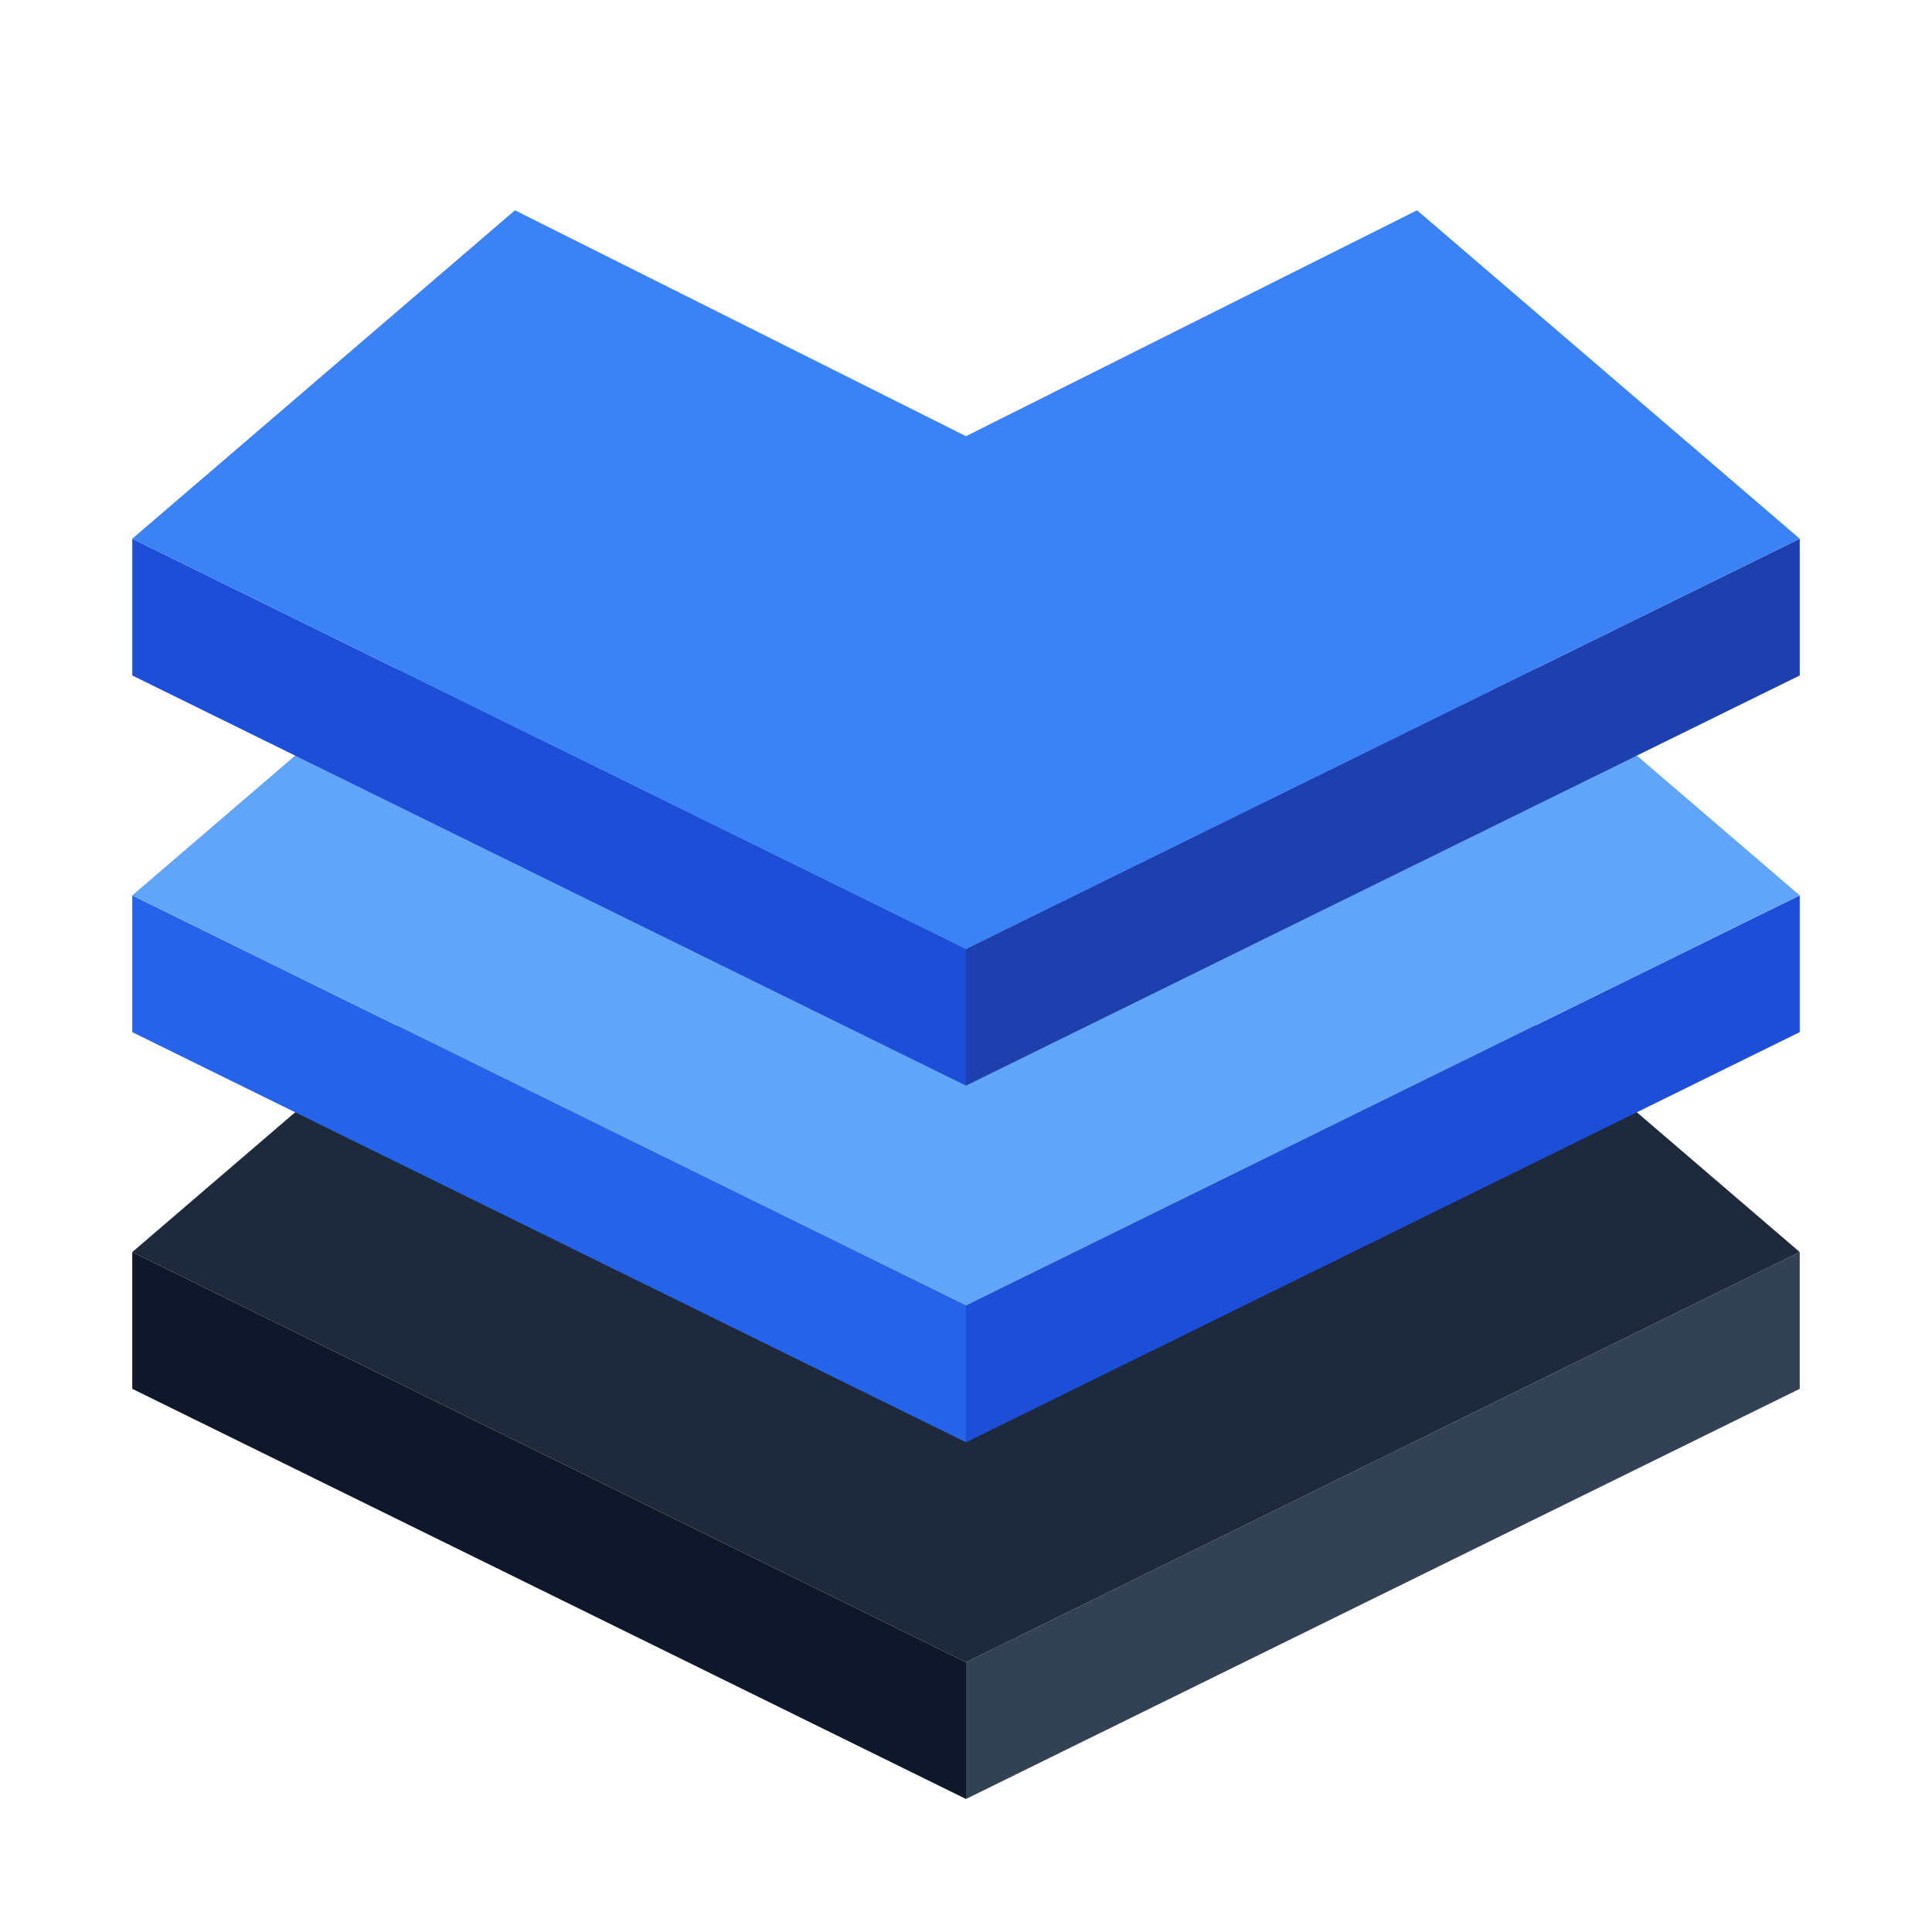
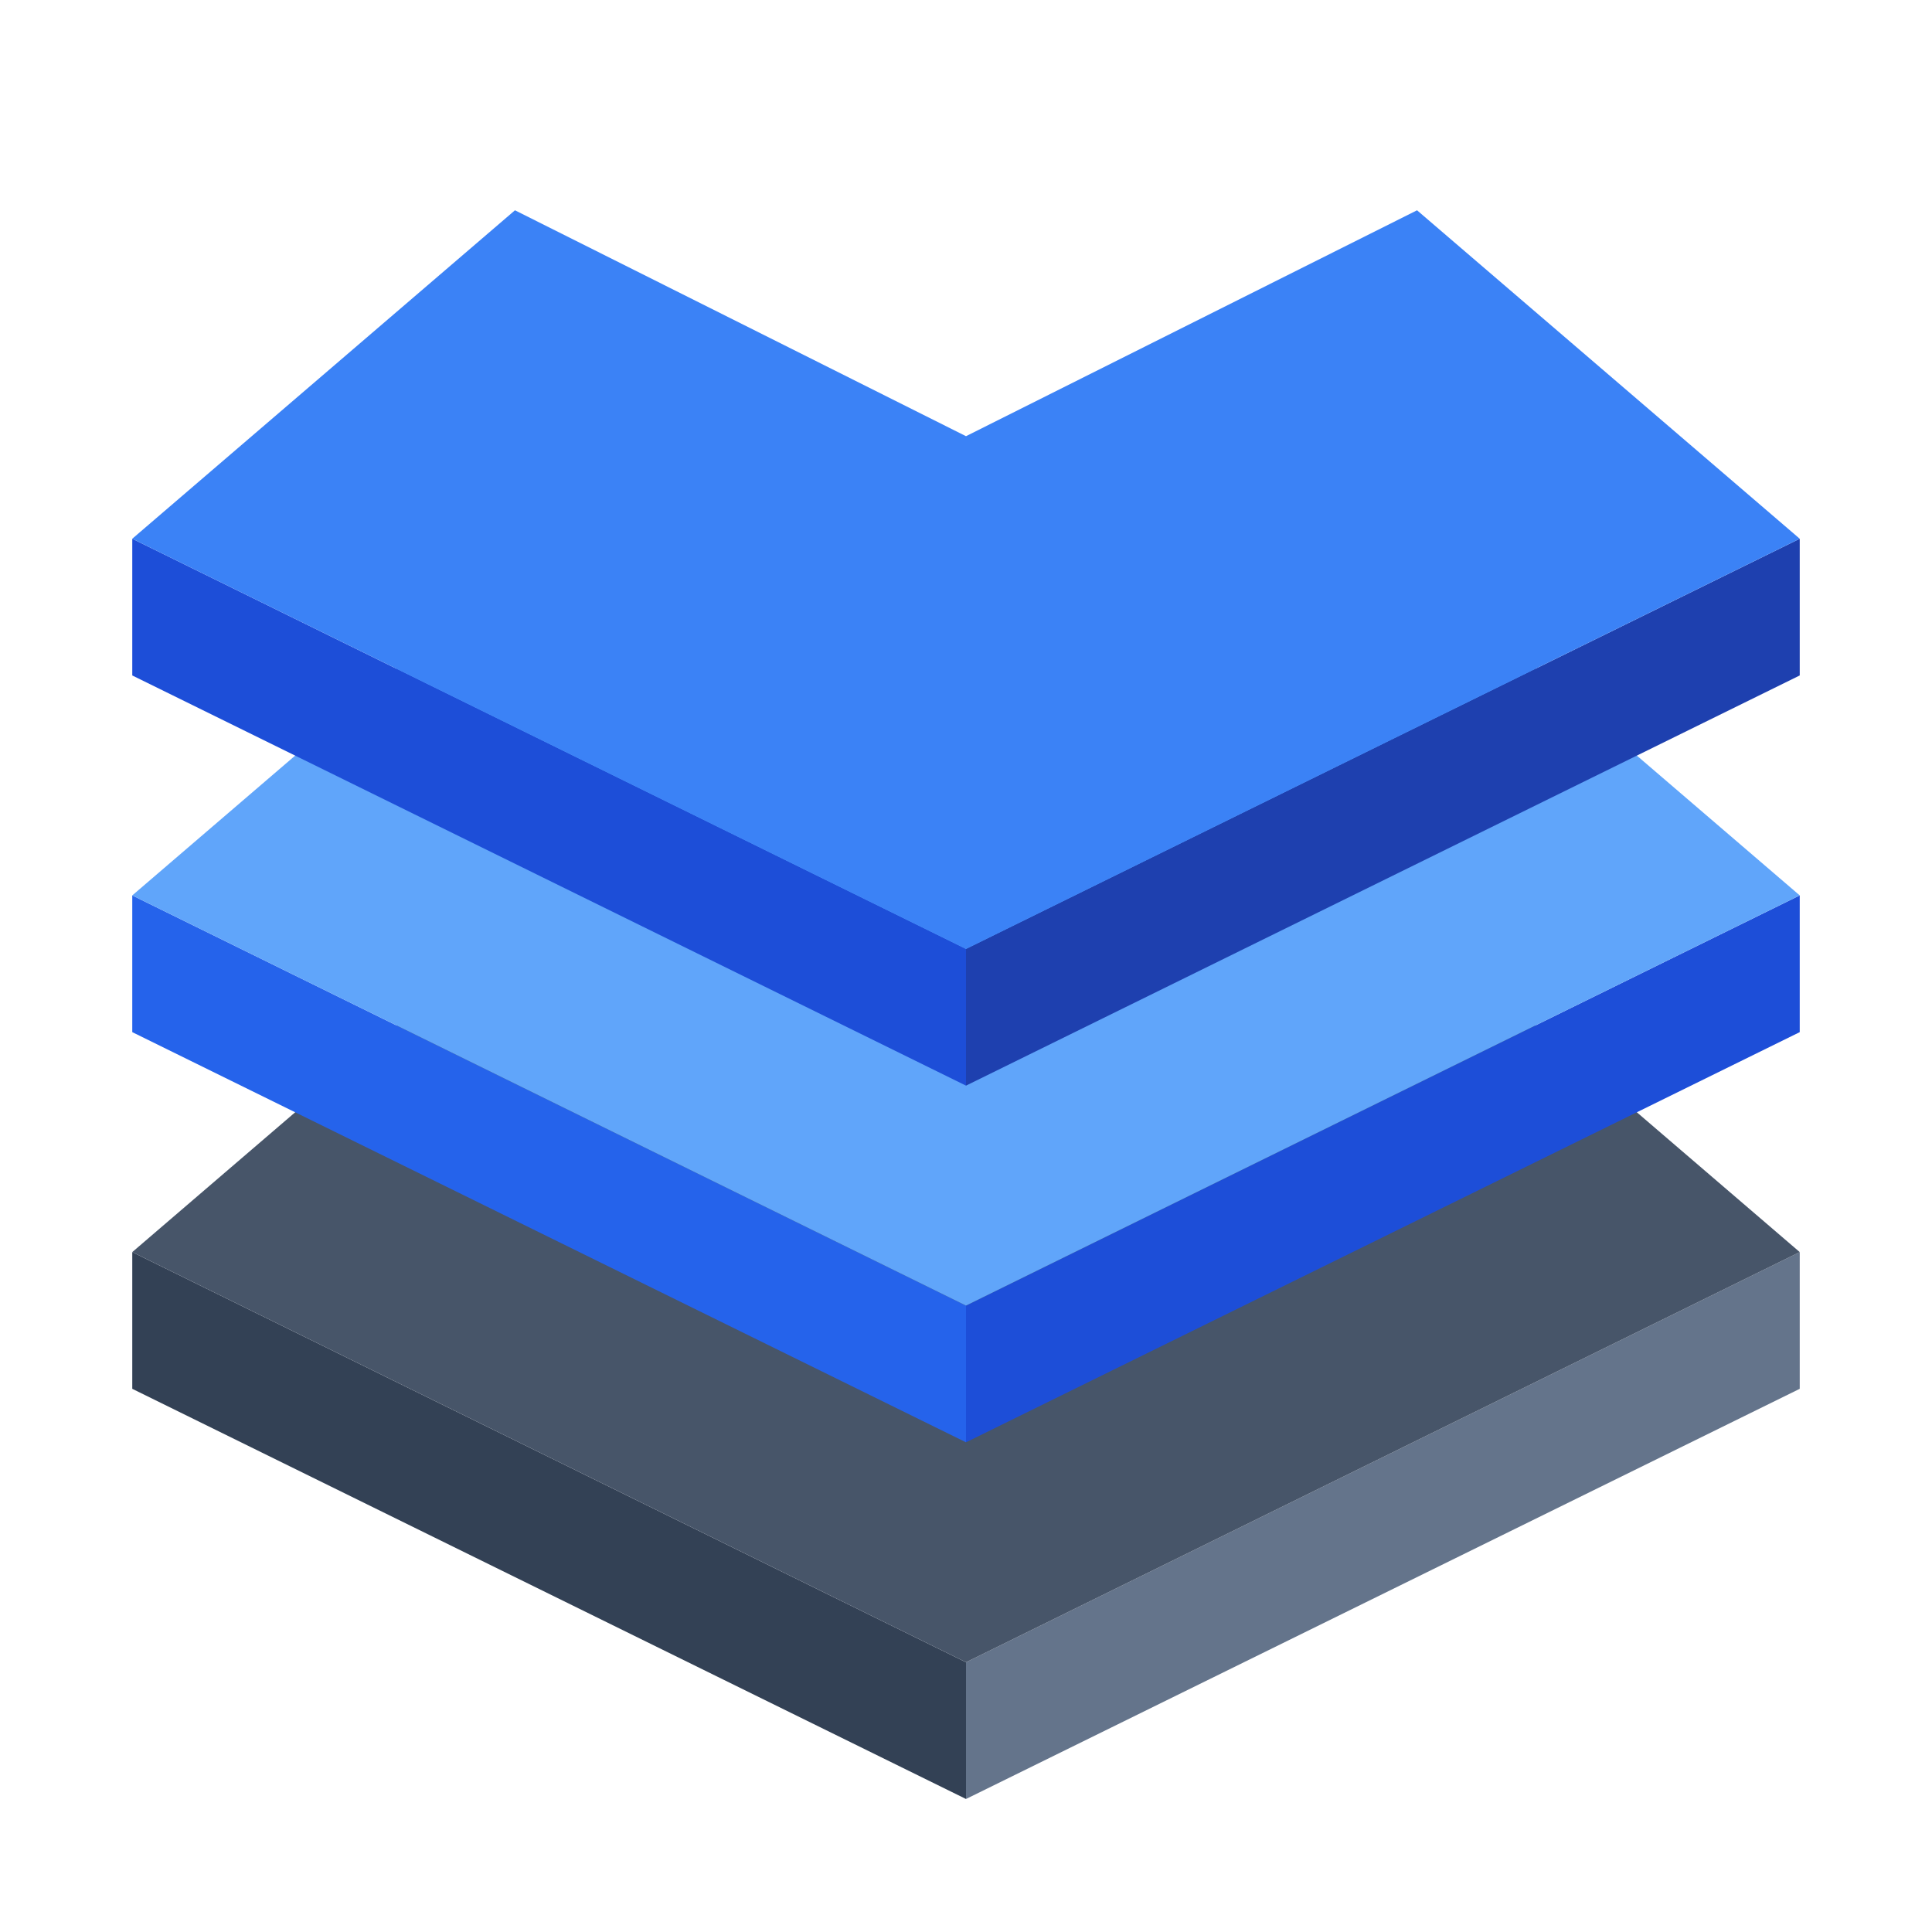
<svg xmlns="http://www.w3.org/2000/svg" viewBox="0 0 260 260" width="260" height="260" fill="none" role="img" aria-label="vstack mark">
-   <polygon points="17.8,168.5 130.0,223.7 130.0,242.1 17.8,186.9" fill="#0F172A" />
-   <polygon points="242.2,168.5 130.0,223.7 130.0,242.1 242.2,186.9" fill="#334155" />
-   <polygon points="17.8,168.5 69.3,124.3 130.0,154.7 190.7,124.3 242.2,168.5 130.0,223.7" fill="#1E293B" />
+   <polygon points="17.8,168.5 130.0,223.7 130.0,242.1 17.8,186.9" fill="#334155" />
+   <polygon points="242.2,168.5 130.0,223.7 130.0,242.1 242.2,186.9" fill="#64748B" />
+   <polygon points="17.8,168.5 69.3,124.3 130.0,154.7 190.7,124.3 242.2,168.5 130.0,223.7" fill="#475569" />
  <polygon points="17.8,120.5 130.0,175.7 130.0,194.1 17.8,138.9" fill="#2563EB" />
  <polygon points="242.2,120.5 130.0,175.7 130.0,194.1 242.2,138.9" fill="#1D4ED8" />
  <polygon points="17.8,120.5 69.3,76.3 130.0,106.7 190.7,76.3 242.2,120.5 130.0,175.7" fill="#60A5FA" />
  <polygon points="17.8,72.5 130.0,127.7 130.0,146.1 17.8,90.9" fill="#1D4ED8" />
  <polygon points="242.2,72.5 130.0,127.7 130.0,146.1 242.2,90.9" fill="#1E40AF" />
  <polygon points="17.8,72.5 69.3,28.3 130.0,58.7 190.7,28.3 242.2,72.5 130.0,127.7" fill="#3B82F6" />
</svg>
